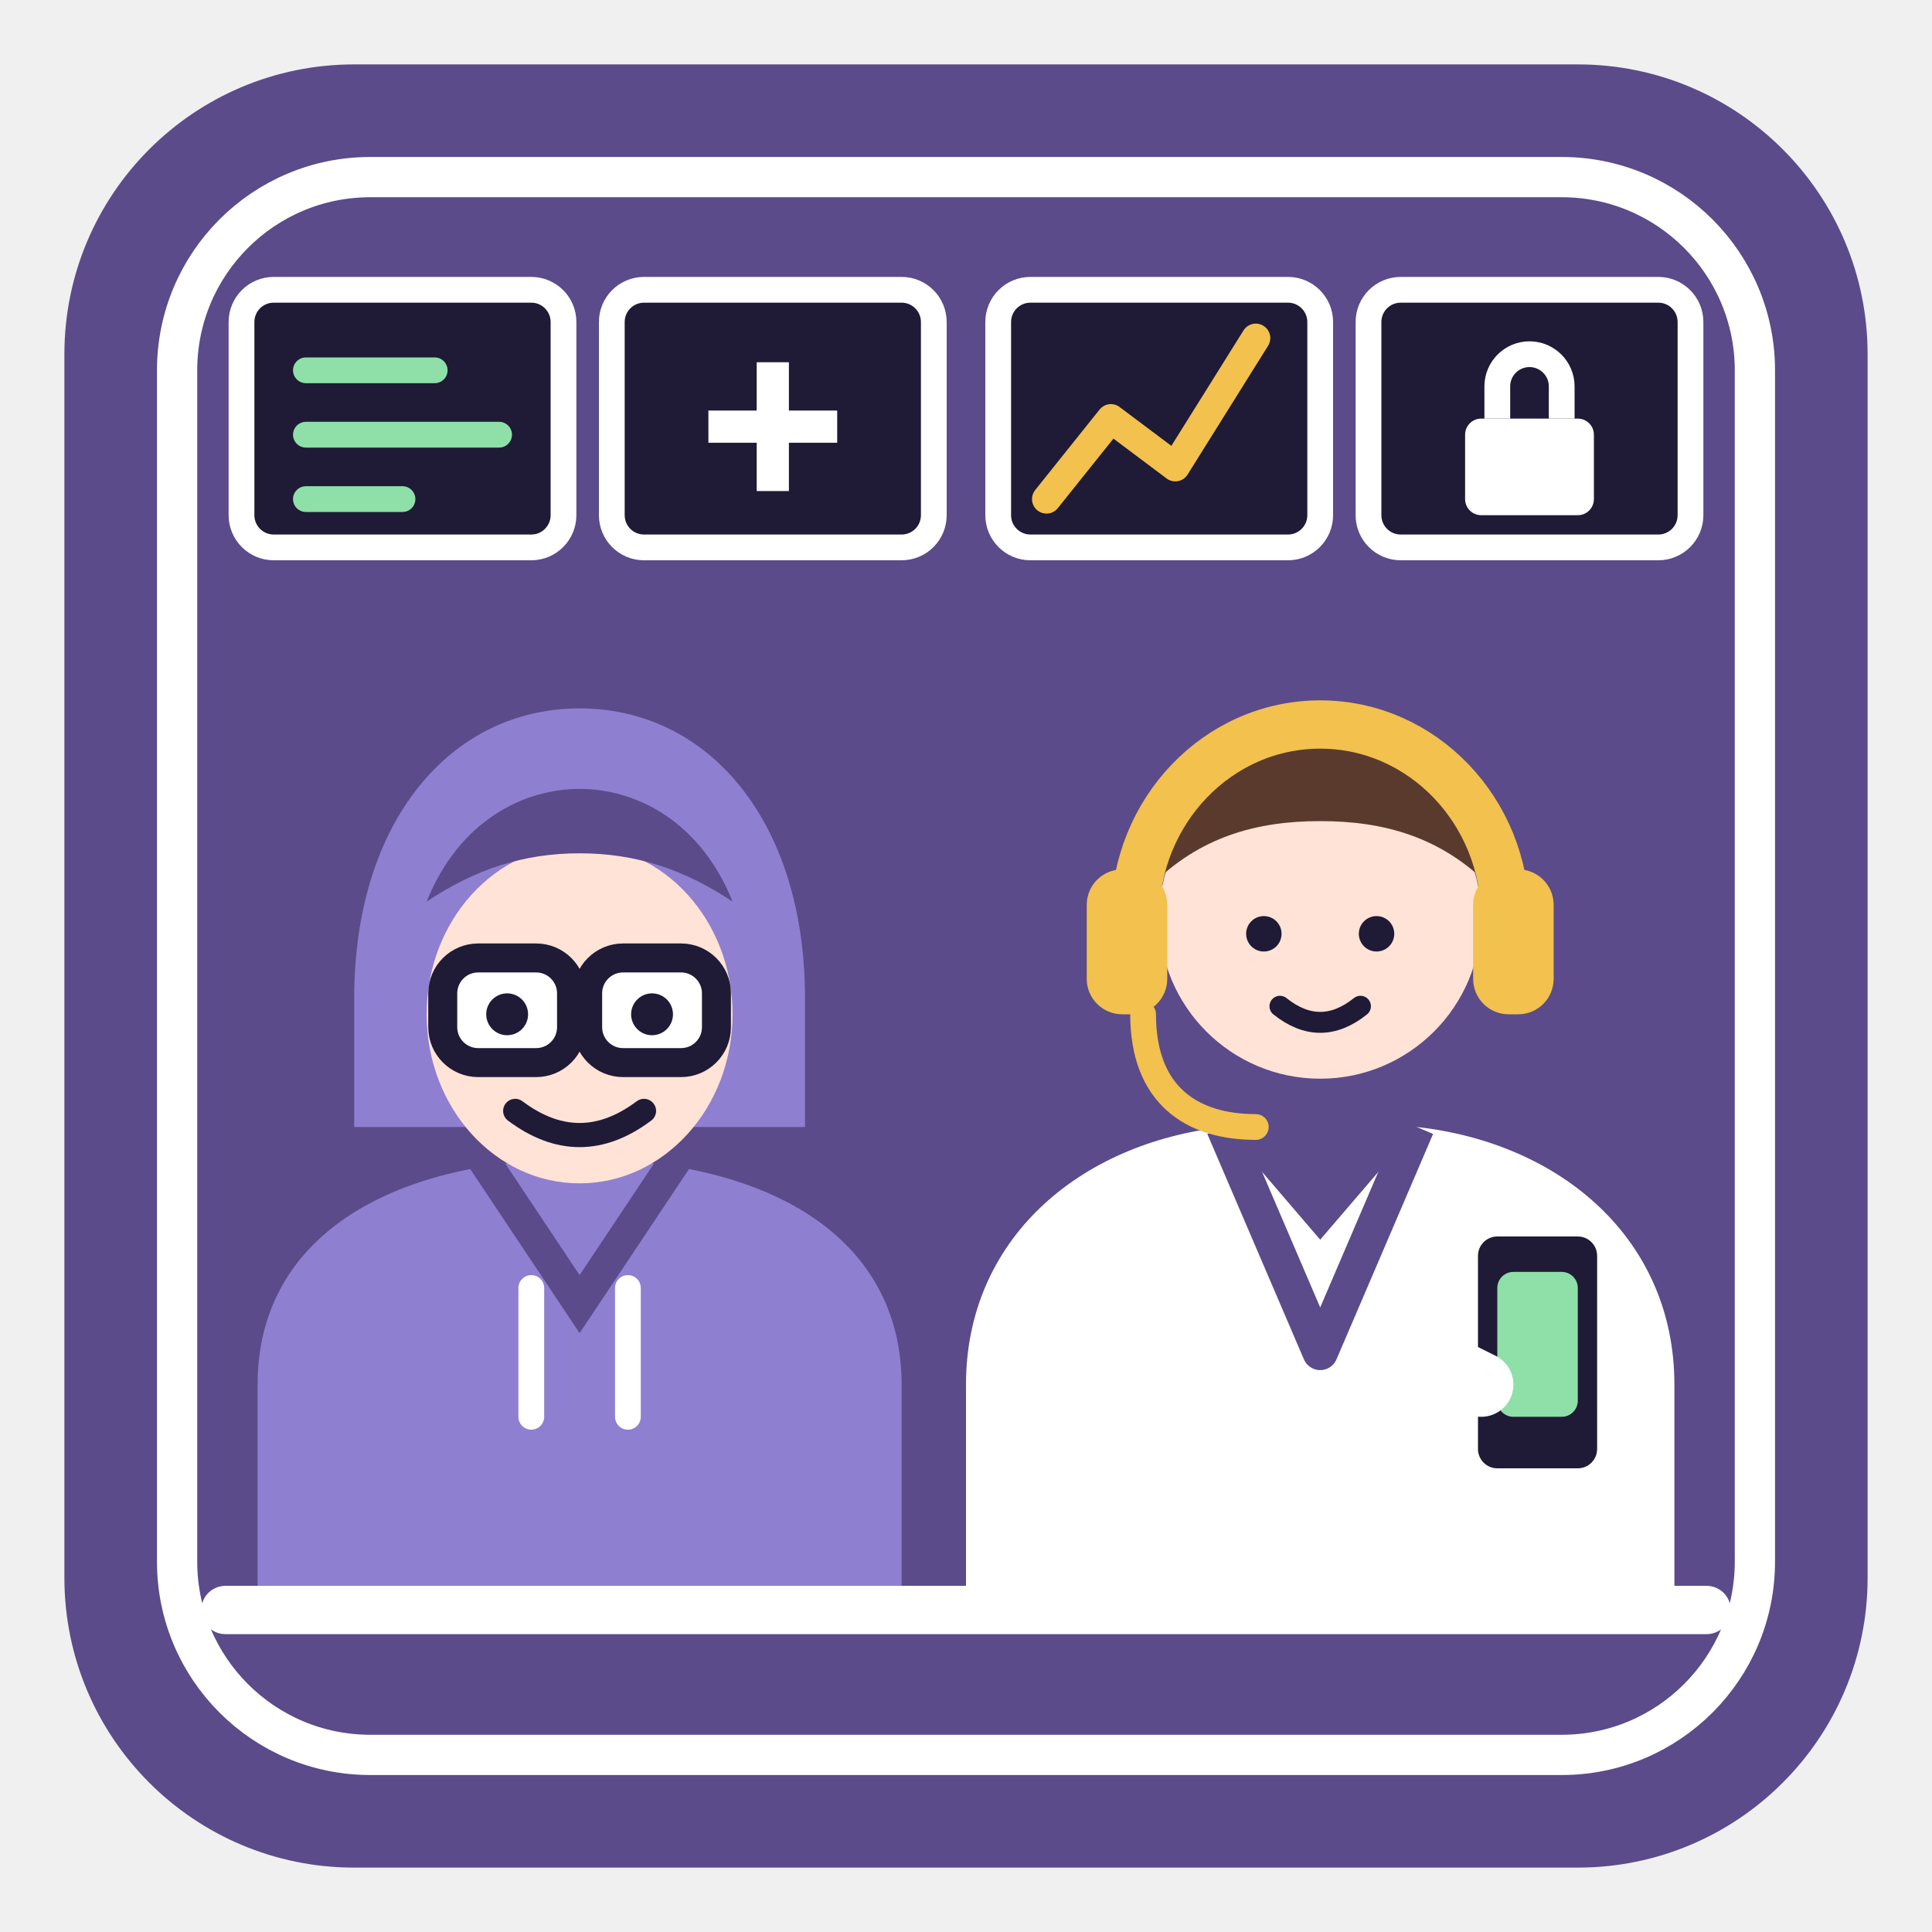
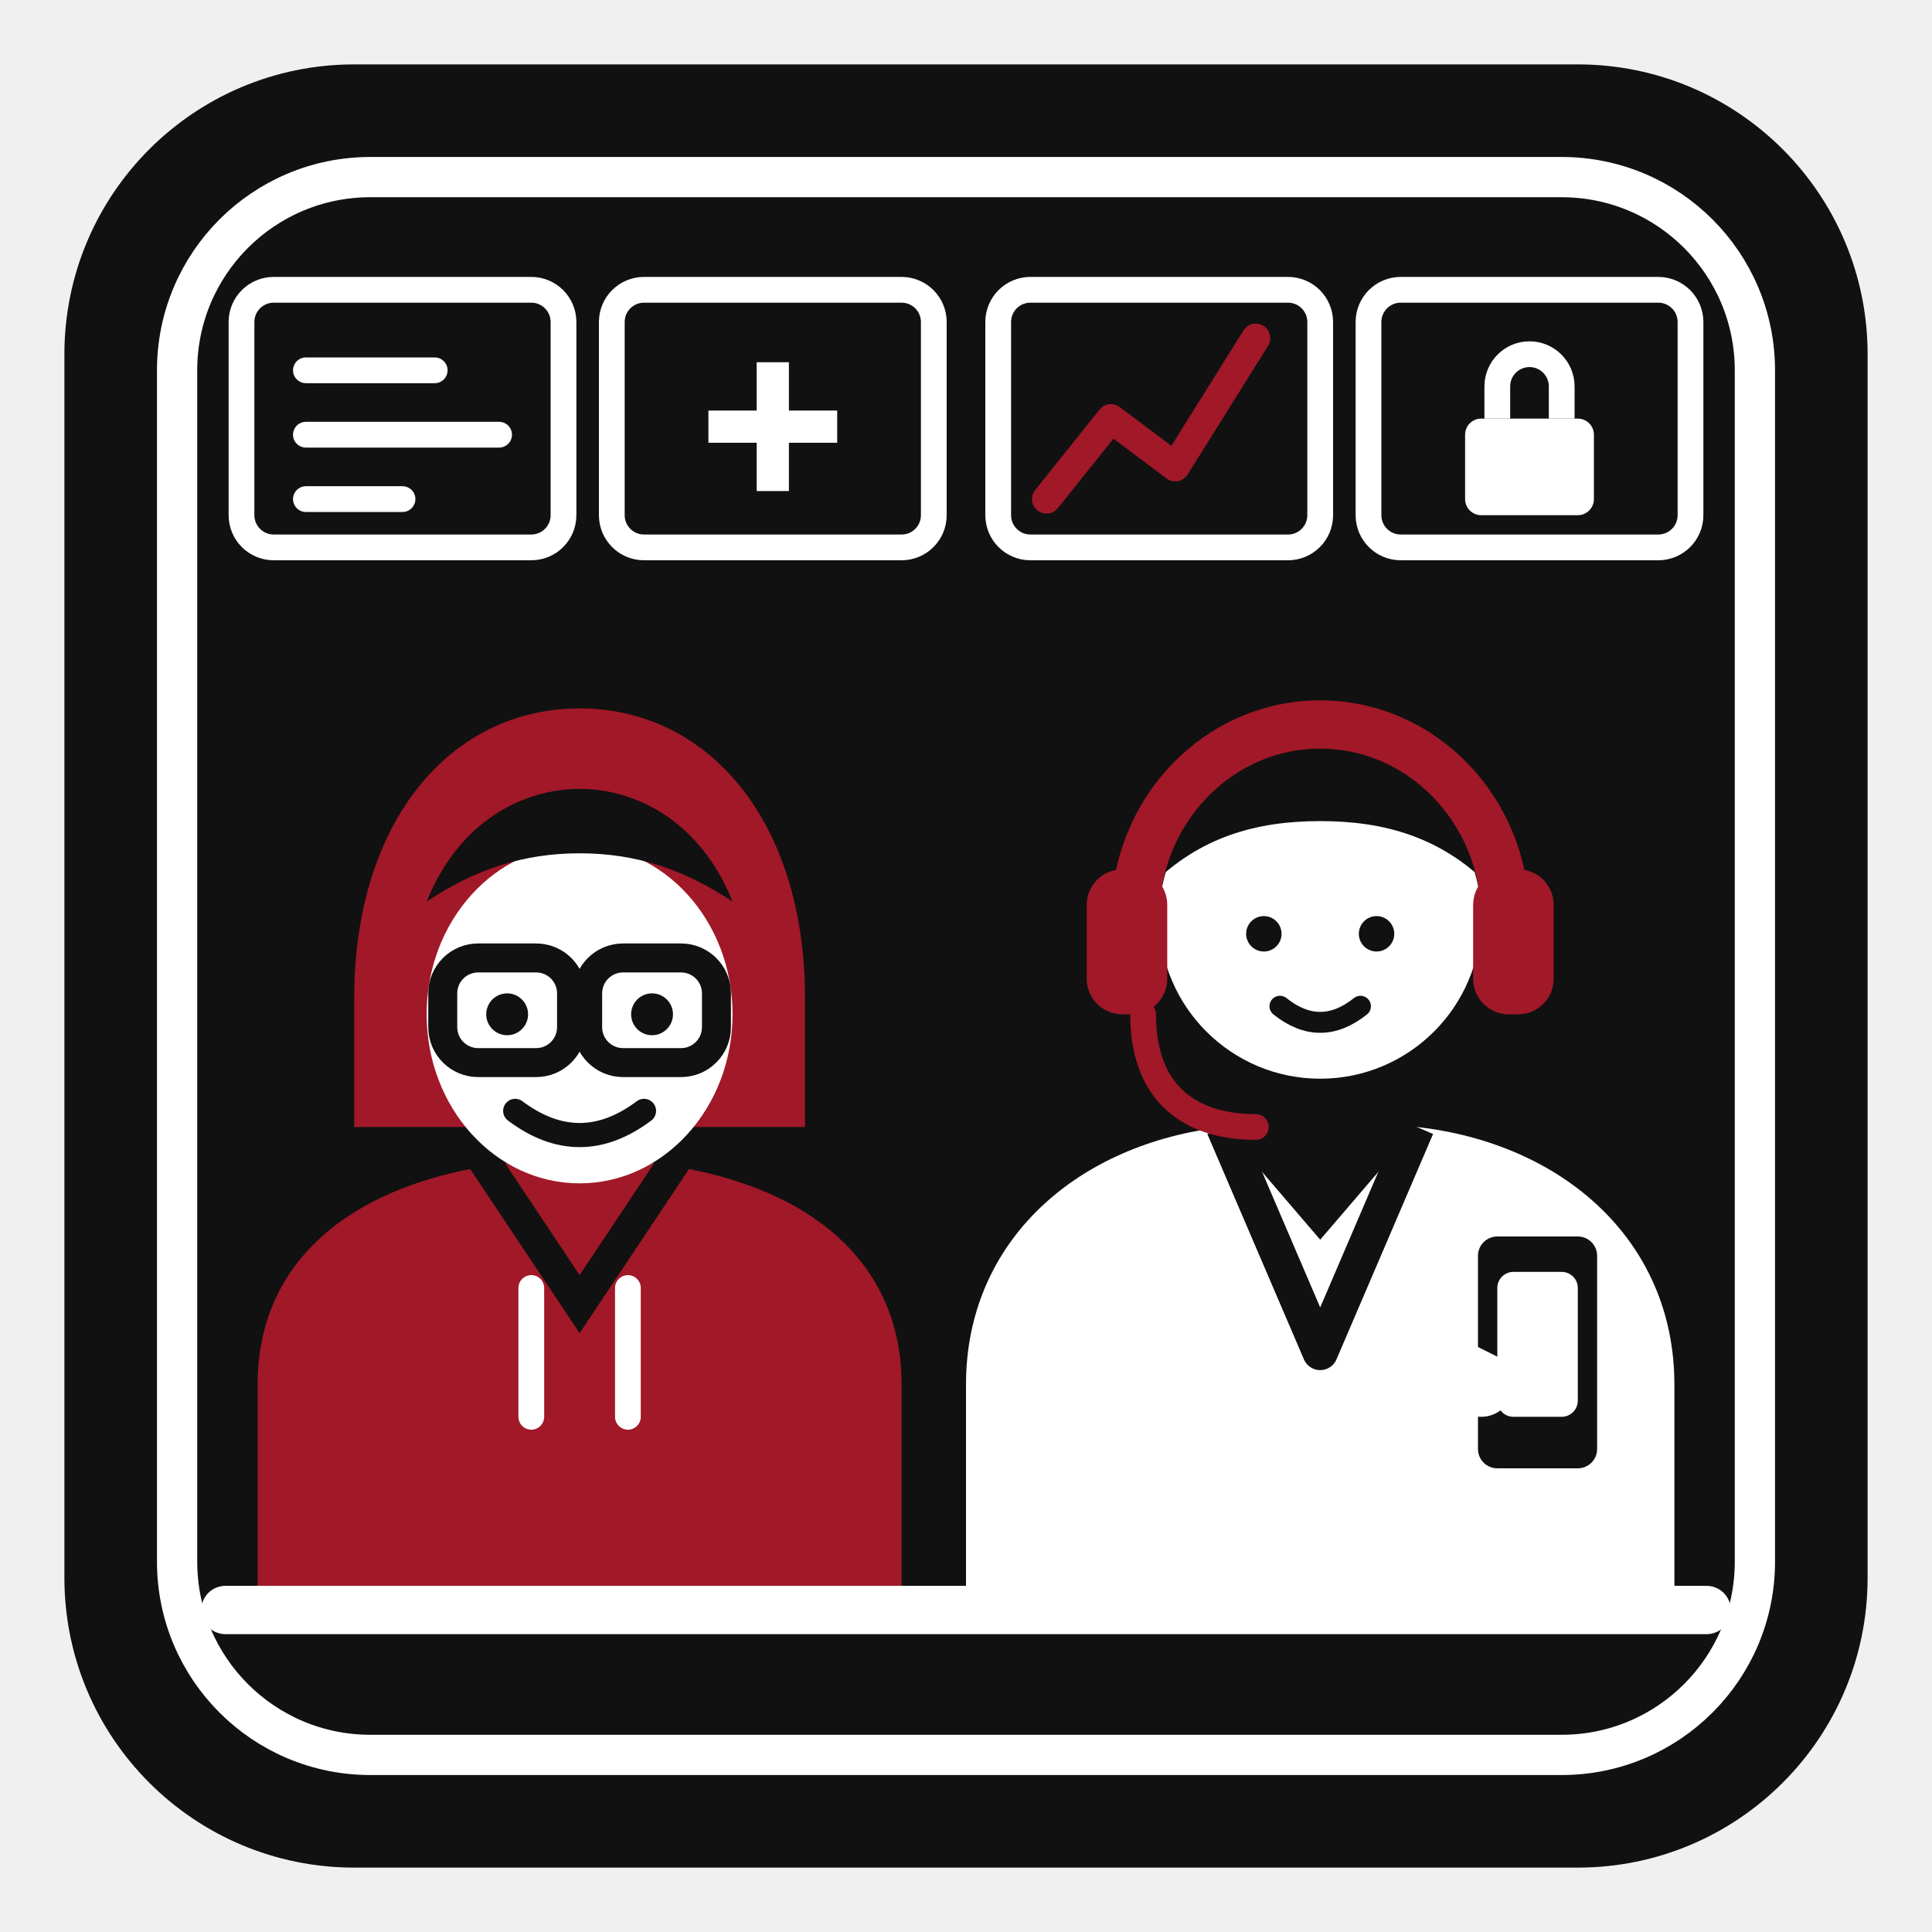
<svg xmlns="http://www.w3.org/2000/svg" viewBox="0 0 120 120" role="img" aria-label="Un hacker éthique à lunettes et une médecin casquée avec un smartphone, devant quatre écrans">
-   <rect x="4" y="4" width="112" height="112" rx="18" fill="#5b4b8a" />
+   <rect x="4" y="4" width="112" height="112" rx="18" fill="#111111" />
  <rect x="11" y="11" width="98" height="98" rx="12" fill="none" stroke="#fff" stroke-width="2.5" />
-   <g fill="#1f1a36" stroke="#fff" stroke-width="1.6">
+   <g fill="#111111" stroke="#fff" stroke-width="1.6">
    <rect x="15" y="18" width="20" height="16" rx="2" />
    <rect x="38" y="18" width="20" height="16" rx="2" />
    <rect x="62" y="18" width="20" height="16" rx="2" />
    <rect x="85" y="18" width="20" height="16" rx="2" />
  </g>
-   <path d="M19 23h8M19 27h12M19 31h6" fill="none" stroke="#8ee0a8" stroke-width="1.6" stroke-linecap="round" />
+   <path d="M19 23h8M19 27h12M19 31h6" fill="none" stroke="#ffffff" stroke-width="1.6" stroke-linecap="round" />
  <path d="M47 22.5h2v3h3v2h-3v3h-2v-3h-3v-2h3z" fill="#fff" />
-   <path d="M65 31l4-5 4 3 5-8" fill="none" stroke="#f2c14e" stroke-width="1.8" stroke-linecap="round" stroke-linejoin="round" />
+   <path d="M65 31l4-5 4 3 5-8" fill="none" stroke="#a11828" stroke-width="1.8" stroke-linecap="round" stroke-linejoin="round" />
  <rect x="91" y="26" width="8" height="6" rx="1" fill="#fff" />
  <path d="M93 26v-2a2 2 0 0 1 4 0v2" fill="none" stroke="#fff" stroke-width="1.6" />
-   <path d="M16 100V86c0-9 8-14 20-14s20 5 20 14v14z" fill="#8f7fd0" />
-   <path d="M30 72l6 9 6-9" fill="none" stroke="#5b4b8a" stroke-width="2" />
+   <path d="M16 100V86c0-9 8-14 20-14s20 5 20 14v14z" fill="#a11828" />
+   <path d="M30 72l6 9 6-9" fill="none" stroke="#111111" stroke-width="2" />
  <path d="M33 80v8M39 80v8" stroke="#fff" stroke-width="1.6" stroke-linecap="round" />
-   <path d="M22 62c0-11 6-18 14-18s14 7 14 18v8H22z" fill="#8f7fd0" />
-   <ellipse cx="36" cy="63" rx="9.5" ry="10.5" fill="#ffe3d6" />
-   <path d="M26.5 56c2-5 6-7 9.5-7s7.5 2 9.5 7c-3-2-6-3-9.5-3s-6.500 1-9.500 3z" fill="#5b4b8a" />
-   <g fill="#fff" stroke="#1f1a36" stroke-width="1.8">
+   <path d="M22 62c0-11 6-18 14-18s14 7 14 18v8H22z" fill="#a11828" />
+   <ellipse cx="36" cy="63" rx="9.5" ry="10.5" fill="#ffffff" />
+   <path d="M26.5 56c2-5 6-7 9.5-7s7.5 2 9.5 7c-3-2-6-3-9.5-3s-6.500 1-9.500 3z" fill="#111111" />
+   <g fill="#fff" stroke="#111111" stroke-width="1.8">
    <rect x="27.500" y="59.500" width="8" height="6.500" rx="2.200" />
    <rect x="36.500" y="59.500" width="8" height="6.500" rx="2.200" />
  </g>
-   <path d="M35.500 62.500h1" stroke="#1f1a36" stroke-width="1.8" />
-   <circle cx="31.500" cy="63" r="1.300" fill="#1f1a36" />
-   <circle cx="40.500" cy="63" r="1.300" fill="#1f1a36" />
-   <path d="M32 69q4 3 8 0" fill="none" stroke="#1f1a36" stroke-width="1.5" stroke-linecap="round" />
+   <path d="M35.500 62.500h1" stroke="#111111" stroke-width="1.8" />
+   <circle cx="31.500" cy="63" r="1.300" fill="#111111" />
+   <circle cx="40.500" cy="63" r="1.300" fill="#111111" />
+   <path d="M32 69q4 3 8 0" fill="none" stroke="#111111" stroke-width="1.5" stroke-linecap="round" />
  <path d="M60 100V86c0-9 7-15 16-16l6 7 6-7c9 1 16 7 16 16v14z" fill="#fff" />
-   <path d="M76 70l6 14 6-14" fill="none" stroke="#5b4b8a" stroke-width="2.2" stroke-linejoin="round" />
-   <circle cx="82" cy="57" r="10" fill="#ffe3d6" />
-   <path d="M71.500 55c1-6 5.500-9 10.500-9s9.500 3 10.500 9c-3-3-6.500-4-10.500-4s-7.500 1-10.500 4z" fill="#5b3a2e" />
-   <path d="M70.500 57a11.500 12 0 0 1 23 0" fill="none" stroke="#f2c14e" stroke-width="3" stroke-linecap="round" />
-   <rect x="67.500" y="54" width="5" height="9" rx="2.200" fill="#f2c14e" />
-   <rect x="91.500" y="54" width="5" height="9" rx="2.200" fill="#f2c14e" />
-   <path d="M71 63c0 5 3 7 7 7" fill="none" stroke="#f2c14e" stroke-width="1.600" stroke-linecap="round" />
-   <circle cx="78.500" cy="58" r="1.100" fill="#1f1a36" />
-   <circle cx="85.500" cy="58" r="1.100" fill="#1f1a36" />
-   <path d="M79.500 62.500q2.500 2 5 0" fill="none" stroke="#1f1a36" stroke-width="1.3" stroke-linecap="round" />
-   <rect x="91" y="76" width="9" height="16" rx="2" fill="#1f1a36" stroke="#fff" stroke-width="1.600" />
-   <rect x="93" y="79" width="5" height="9" rx="1" fill="#8ee0a8" />
+   <path d="M76 70l6 14 6-14" fill="none" stroke="#111111" stroke-width="2.2" stroke-linejoin="round" />
+   <circle cx="82" cy="57" r="10" fill="#ffffff" />
+   <path d="M71.500 55c1-6 5.500-9 10.500-9s9.500 3 10.500 9c-3-3-6.500-4-10.500-4s-7.500 1-10.500 4z" fill="#111111" />
+   <path d="M70.500 57a11.500 12 0 0 1 23 0" fill="none" stroke="#a11828" stroke-width="3" stroke-linecap="round" />
+   <rect x="67.500" y="54" width="5" height="9" rx="2.200" fill="#a11828" />
+   <rect x="91.500" y="54" width="5" height="9" rx="2.200" fill="#a11828" />
+   <path d="M71 63c0 5 3 7 7 7" fill="none" stroke="#a11828" stroke-width="1.600" stroke-linecap="round" />
+   <circle cx="78.500" cy="58" r="1.100" fill="#111111" />
+   <circle cx="85.500" cy="58" r="1.100" fill="#111111" />
+   <path d="M79.500 62.500q2.500 2 5 0" fill="none" stroke="#111111" stroke-width="1.3" stroke-linecap="round" />
+   <rect x="91" y="76" width="9" height="16" rx="2" fill="#111111" stroke="#fff" stroke-width="1.600" />
+   <rect x="93" y="79" width="5" height="9" rx="1" fill="#ffffff" />
  <path d="M88 84l4 2" stroke="#fff" stroke-width="4" stroke-linecap="round" />
  <path d="M14 100h92" stroke="#fff" stroke-width="3" stroke-linecap="round" />
</svg>
